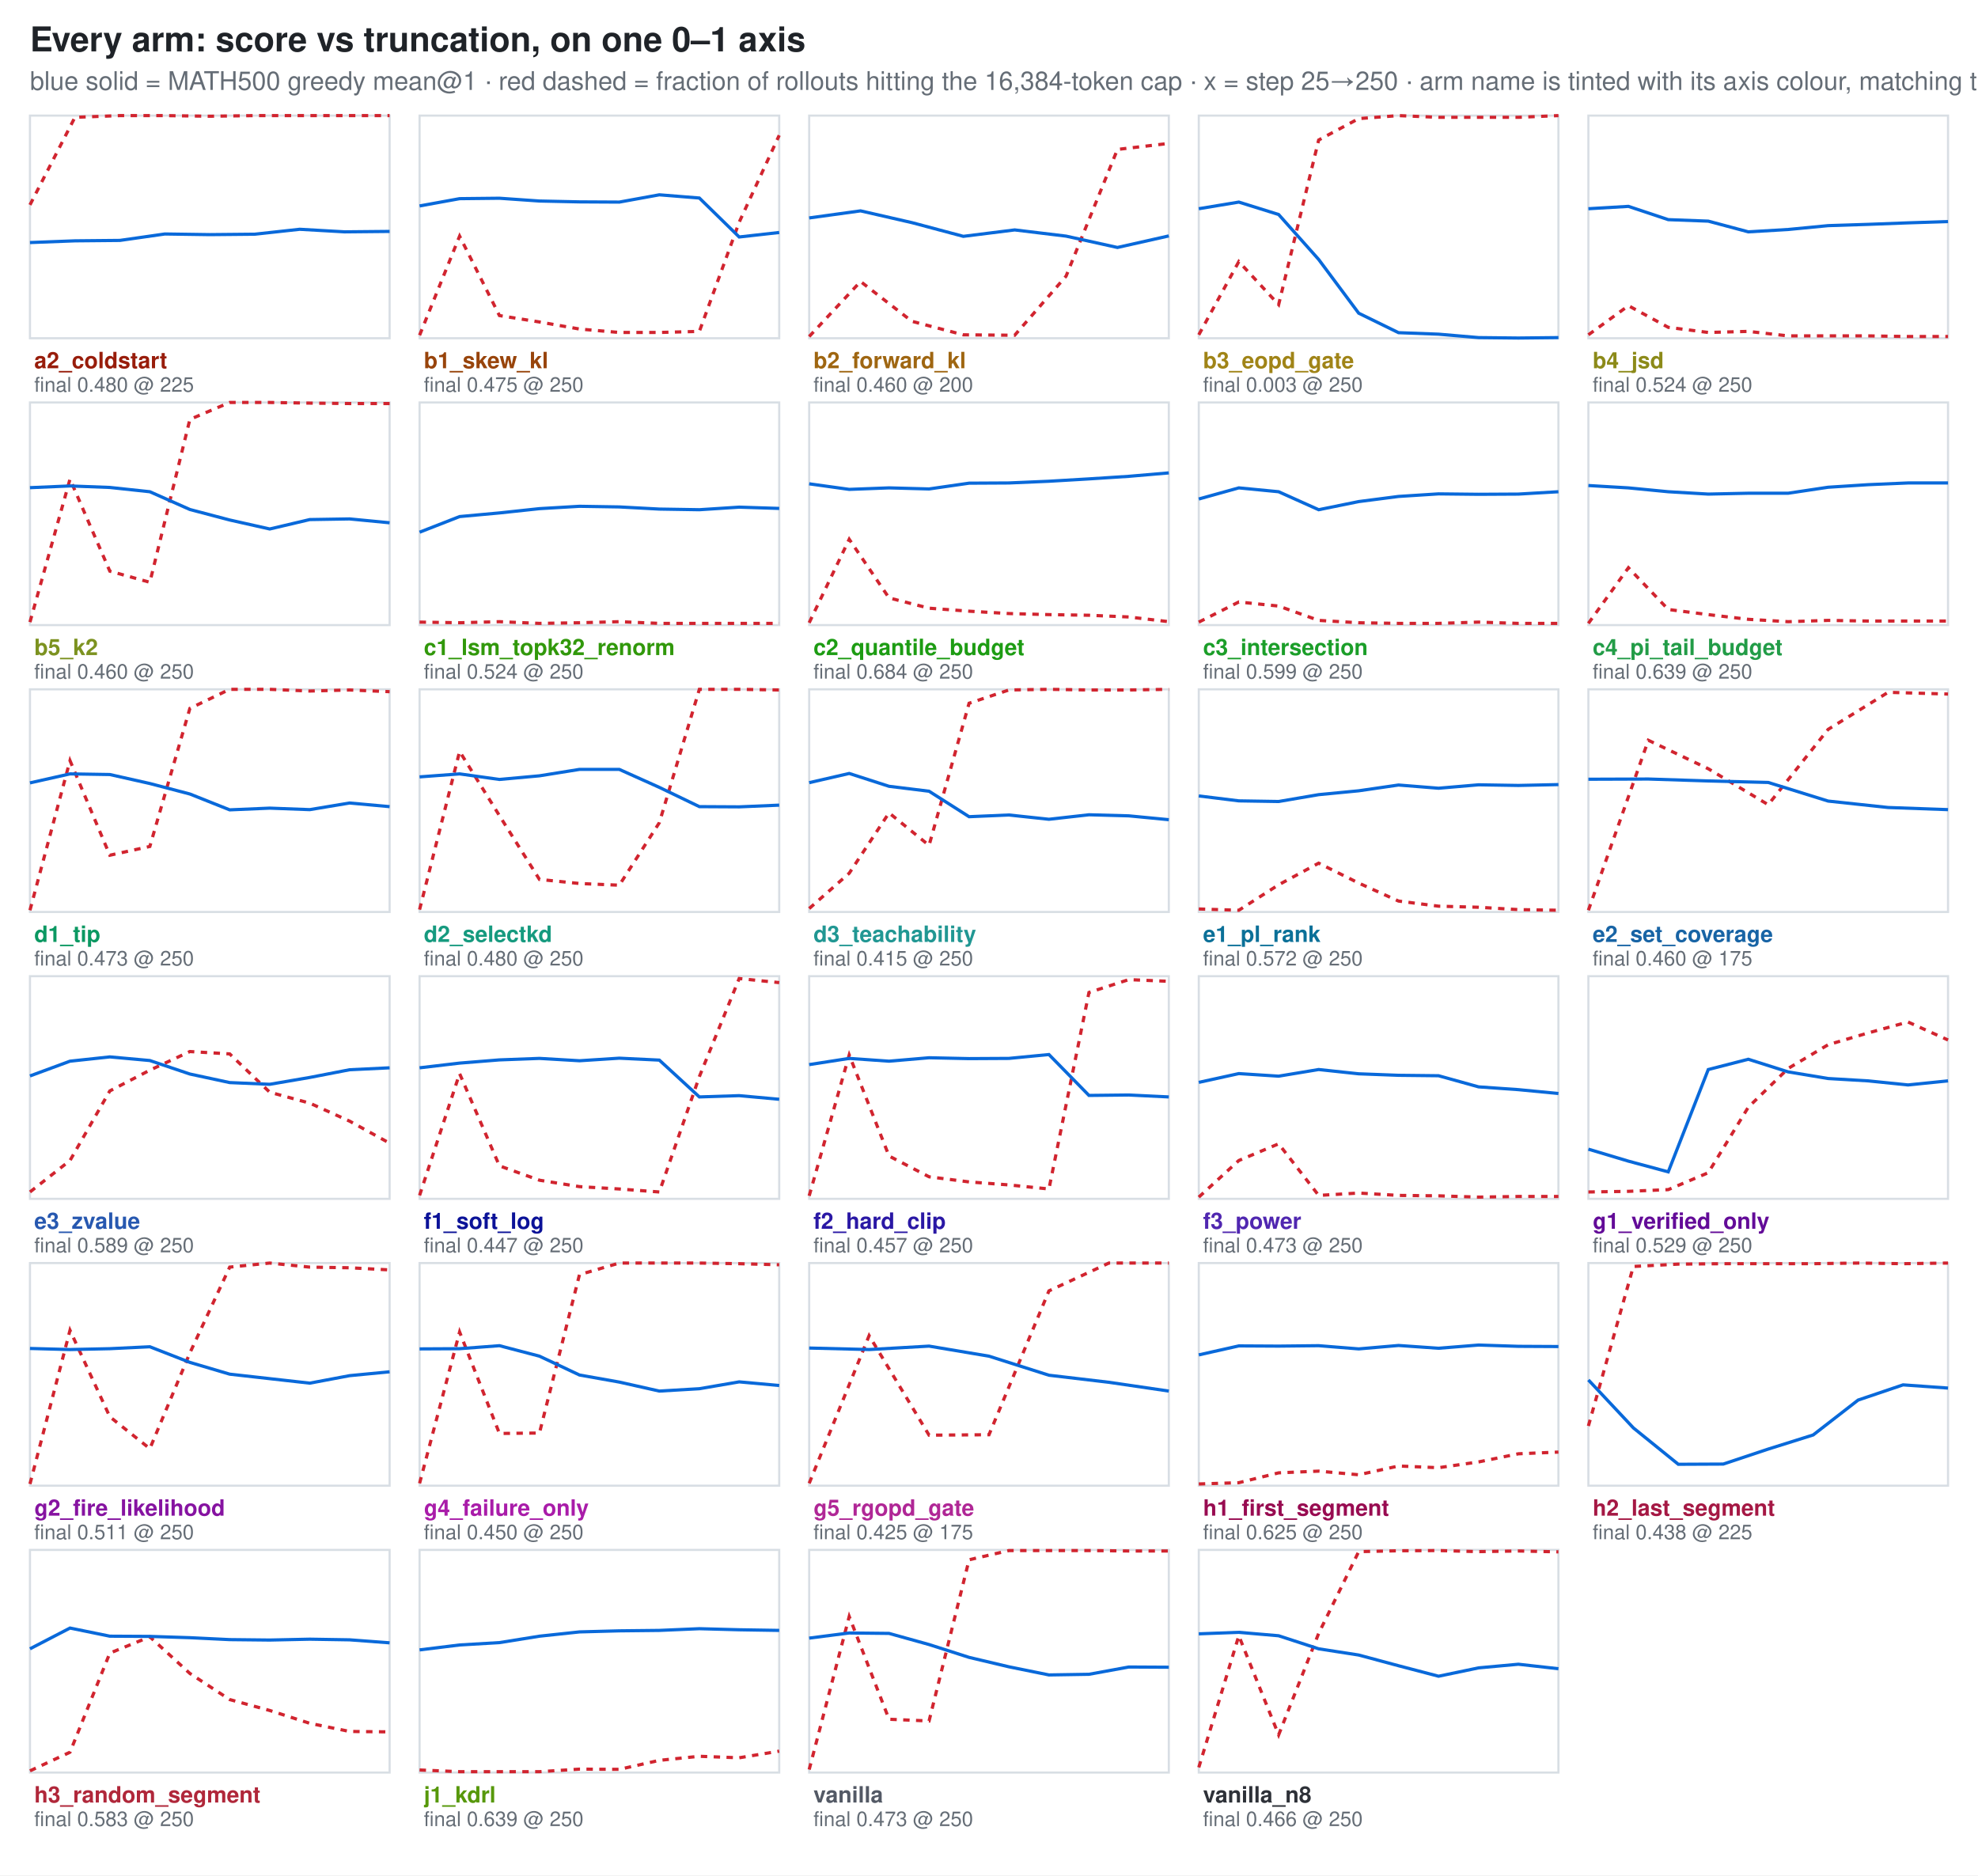
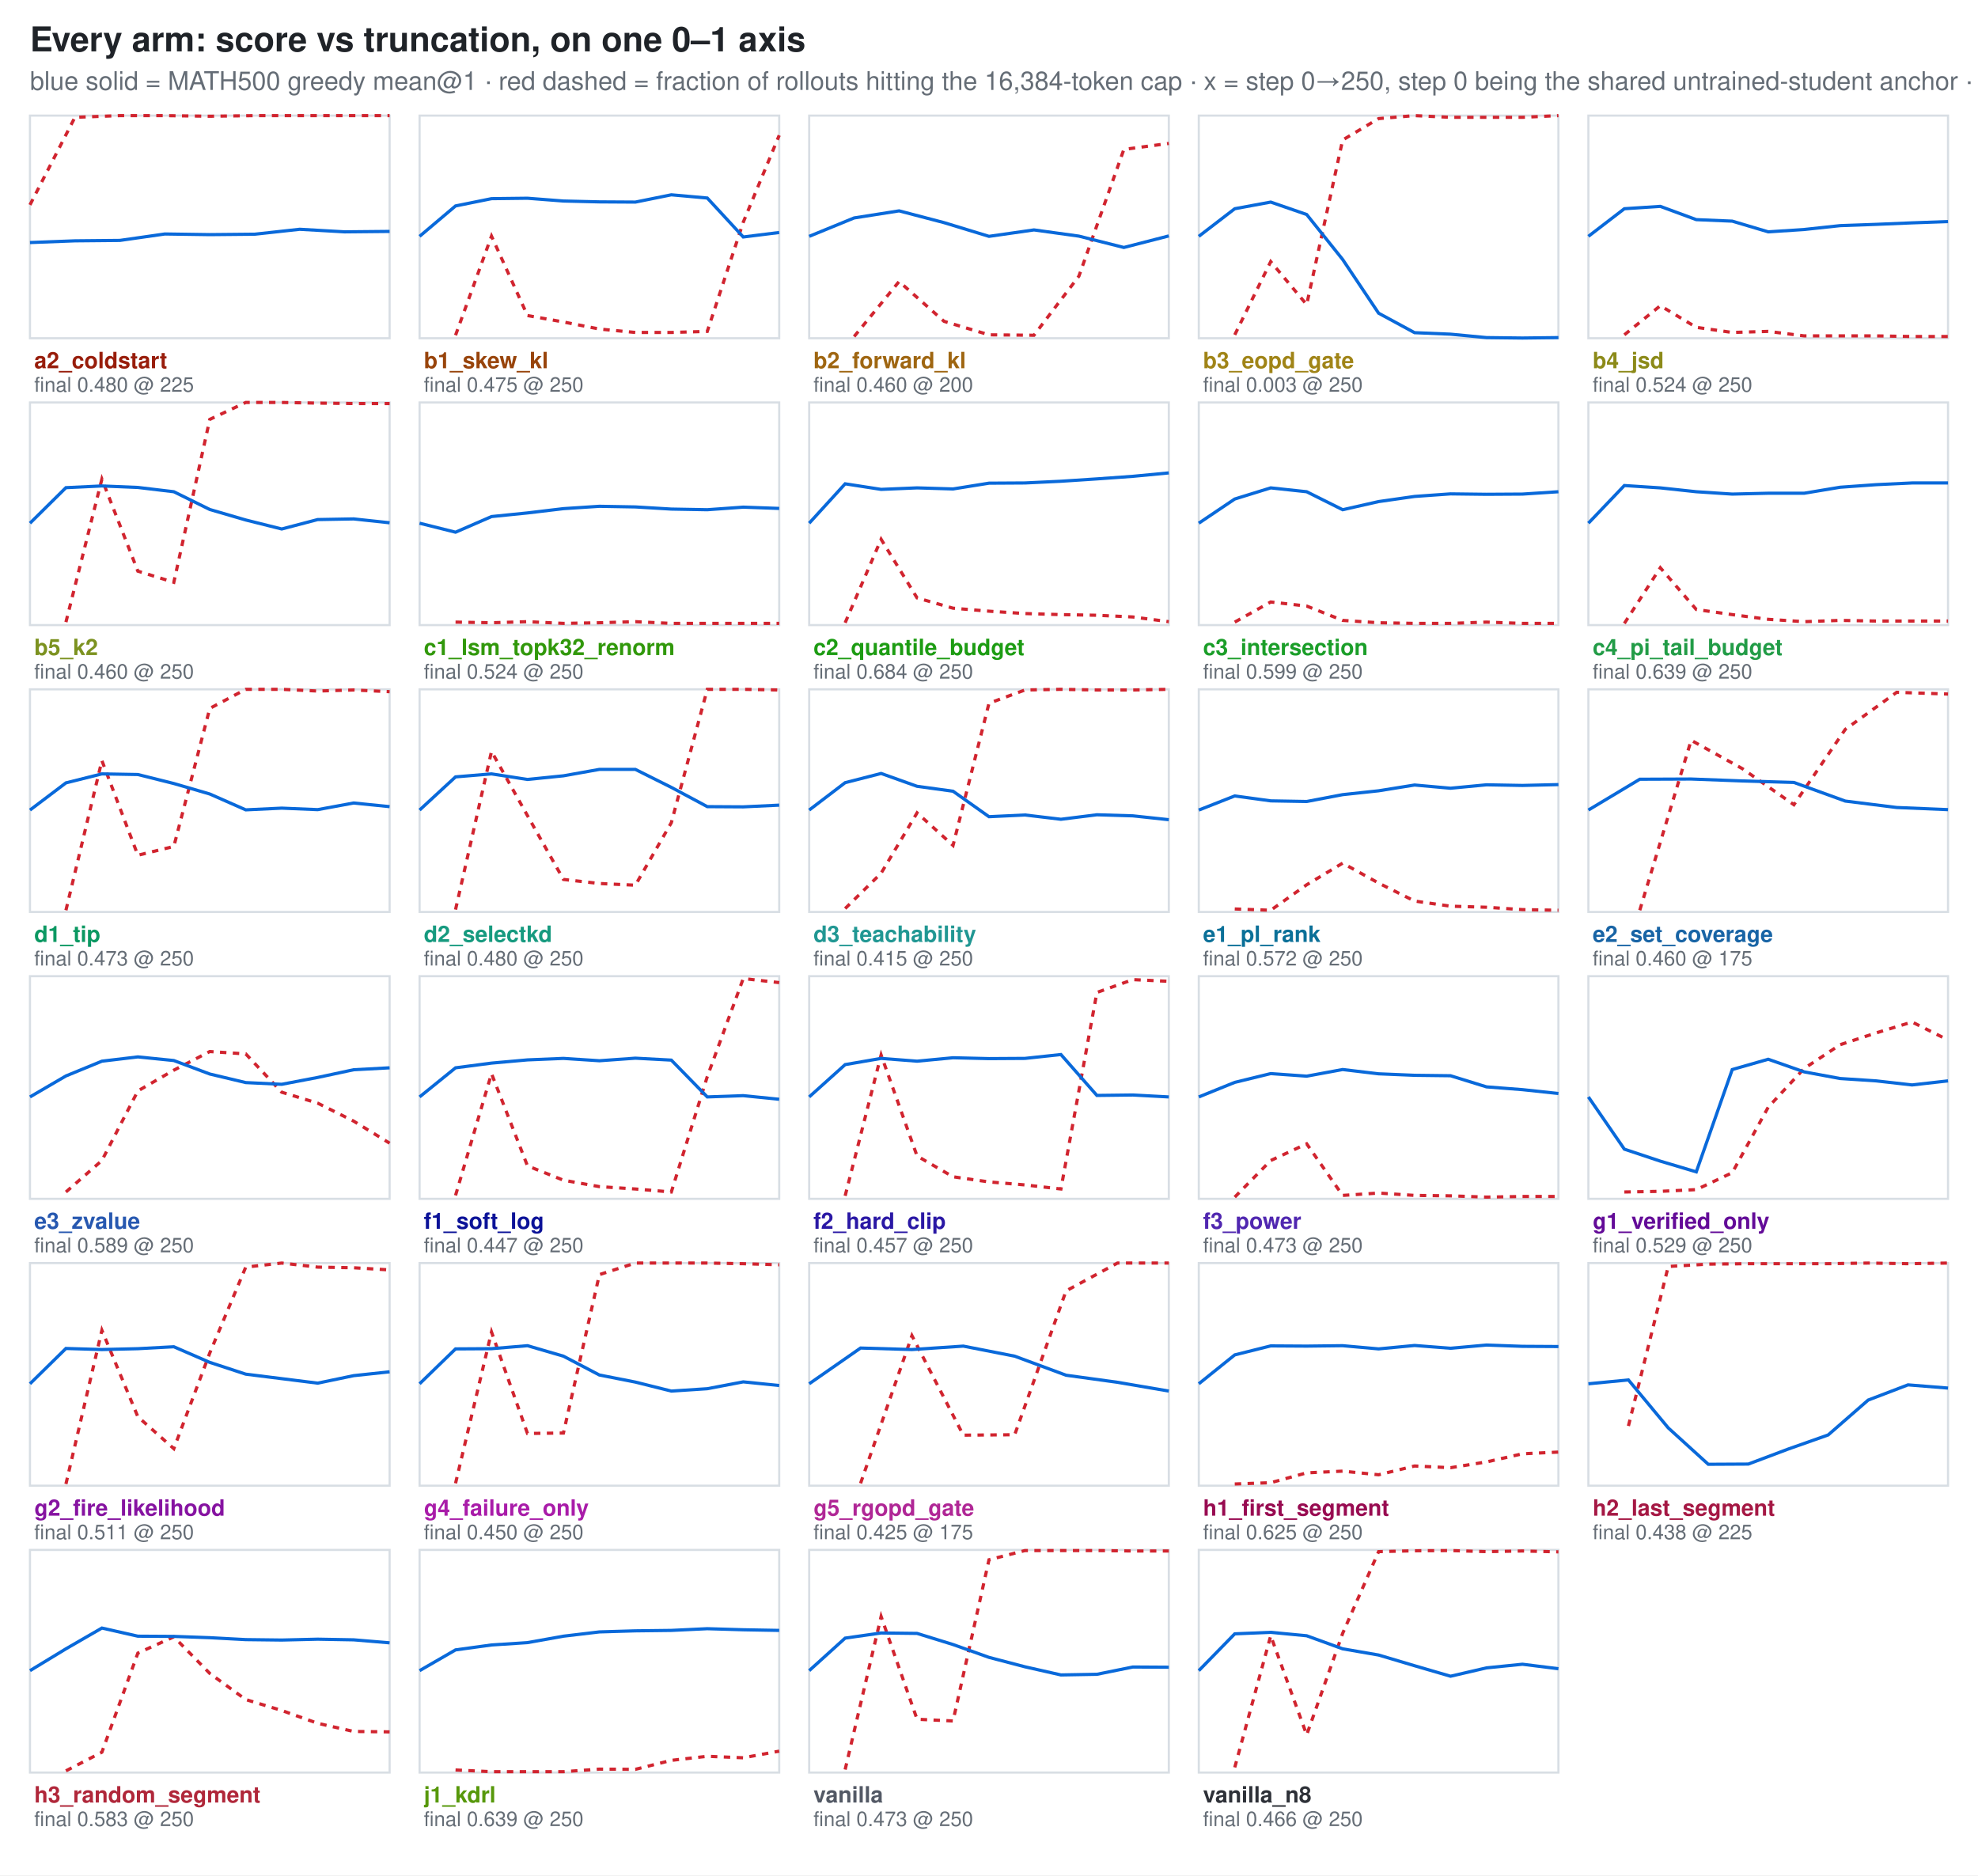
<svg xmlns="http://www.w3.org/2000/svg" viewBox="0 0 924 876" width="924" height="876" role="img" aria-label="Every arm: score vs truncation, on one 0–1 axis">
  <style>
  .ink{fill:#1f2328} .mute{fill:#656d76} .paper{fill:#ffffff}
  .grid{stroke:#d8dee4} .axis{stroke:#656d76} .bg-line{stroke:#d8dee4}
  text{font-family:-apple-system,BlinkMacSystemFont,"Segoe UI",Helvetica,Arial,sans-serif}
  @media (prefers-color-scheme: dark) {
    .ink{fill:#e6edf3} .mute{fill:#8b949e} .paper{fill:#0d1117}
    .grid{stroke:#30363d} .axis{stroke:#8b949e} .bg-line{stroke:#30363d}
  }
</style>
  <style>.k0{stroke:#981d0b}.k0f{fill:#981d0b}.k1{stroke:#98440b}.k1f{fill:#98440b}.k2{stroke:#9f6611}.k2f{fill:#9f6611}.k3{stroke:#a08417}.k3f{fill:#a08417}.k4{stroke:#8c8a19}.k4f{fill:#8c8a19}.k5{stroke:#7c9220}.k5f{fill:#7c9220}.k6{stroke:#31980b}.k6f{fill:#31980b}.k7{stroke:#1d9c13}.k7f{fill:#1d9c13}.k8{stroke:#1b9e29}.k8f{fill:#1b9e29}.k9{stroke:#229c47}.k9f{fill:#229c47}.k10{stroke:#0b9862}.k10f{fill:#0b9862}.k11{stroke:#169a7f}.k11f{fill:#169a7f}.k12{stroke:#219793}.k12f{fill:#219793}.k13{stroke:#0b7098}.k13f{fill:#0b7098}.k14{stroke:#1864a5}.k14f{fill:#1864a5}.k15{stroke:#2758b0}.k15f{fill:#2758b0}.k16{stroke:#0b1298}.k16f{fill:#0b1298}.k17{stroke:#2a18a5}.k17f{fill:#2a18a5}.k18{stroke:#5027b0}.k18f{fill:#5027b0}.k19{stroke:#630b98}.k19f{fill:#630b98}.k20{stroke:#8613a1}.k20f{fill:#8613a1}.k21{stroke:#a91ca9}.k21f{fill:#a91ca9}.k22{stroke:#b02796}.k22f{fill:#b02796}.k23{stroke:#980b51}.k23f{fill:#980b51}.k24{stroke:#a51844}.k24f{fill:#a51844}.k25{stroke:#b0273a}.k25f{fill:#b0273a}.k26{stroke:#57980b}.k26f{fill:#57980b}.k27{stroke:#535965}.k27f{fill:#535965}.k28{stroke:#2e3138}.k28f{fill:#2e3138}
@media (prefers-color-scheme: dark){.k0{stroke:#e75f4b}.k0f{fill:#e75f4b}.k1{stroke:#e78a4b}.k1f{fill:#e78a4b}.k2{stroke:#e5ae5c}.k2f{fill:#e5ae5c}.k3{stroke:#e4cc6c}.k3f{fill:#e4cc6c}.k4{stroke:#e4e37c}.k4f{fill:#e4e37c}.k5{stroke:#d3e48b}.k5f{fill:#d3e48b}.k6{stroke:#75e74b}.k6f{fill:#75e74b}.k7{stroke:#6ce562}.k7f{fill:#6ce562}.k8{stroke:#77e483}.k8f{fill:#77e483}.k9{stroke:#8be4a6}.k9f{fill:#8be4a6}.k10{stroke:#4be7ab}.k10f{fill:#4be7ab}.k11{stroke:#6ce4cc}.k11f{fill:#6ce4cc}.k12{stroke:#8be4e1}.k12f{fill:#8be4e1}.k13{stroke:#4bbbe7}.k13f{fill:#4bbbe7}.k14{stroke:#6cade4}.k14f{fill:#6cade4}.k15{stroke:#8babe4}.k15f{fill:#8babe4}.k16{stroke:#5158e7}.k16f{fill:#5158e7}.k17{stroke:#7c6ce4}.k17f{fill:#7c6ce4}.k18{stroke:#a68be4}.k18f{fill:#a68be4}.k19{stroke:#ac4be7}.k19f{fill:#ac4be7}.k20{stroke:#cc62e5}.k20f{fill:#cc62e5}.k21{stroke:#e477e4}.k21f{fill:#e477e4}.k22{stroke:#e48bd3}.k22f{fill:#e48bd3}.k23{stroke:#e74b98}.k23f{fill:#e74b98}.k24{stroke:#e46c92}.k24f{fill:#e46c92}.k25{stroke:#e48b98}.k25f{fill:#e48b98}.k26{stroke:#9fe74b}.k26f{fill:#9fe74b}.k27{stroke:#9ca4b4}.k27f{fill:#9ca4b4}.k28{stroke:#d0d4dc}.k28f{fill:#d0d4dc}}</style>
  <rect class="paper" width="924" height="876" fill="#ffffff" />
  <text class="ink" x="14" y="24" fill="#1f2328" font-size="16" font-weight="600">Every arm: score vs truncation, on one 0–1 axis</text>
-   <text class="mute" x="14" y="42" fill="#656d76" font-size="12">blue solid = MATH500 greedy mean@1 · red dashed = fraction of rollouts hitting the 16,384-token cap · x = step 25→250 · arm name is tinted with its axis colour, matching the line charts above</text>
+   <text class="mute" x="14" y="42" fill="#656d76" font-size="12">blue solid = MATH500 greedy mean@1 · red dashed = fraction of rollouts hitting the 16,384-token cap · x = step 0→250, step 0 being the shared untrained-student anchor · arm name is tinted with its axis colour, matching the line charts above</text>
  <rect x="14" y="54" width="168" height="104" fill="none" class="grid" stroke="#d8dee4" stroke-width="1" />
  <path d="M14.0,95.7 L35.0,54.8 L56.0,54.0 L77.0,54.0 L98.0,54.3 L119.0,54.0 L140.0,54.0 L161.0,54.0 L182.0,54.0" fill="none" stroke="#d1242f" stroke-width="1.5" stroke-dasharray="3 3" />
  <path d="M14.0,113.3 L35.0,112.5 L56.0,112.3 L77.0,109.3 L98.0,109.6 L119.0,109.4 L140.0,107.1 L161.0,108.3 L182.0,108.1" fill="none" stroke="#0969da" stroke-width="1.5" />
  <text class="k0f" x="16" y="172" fill="#981d0b" font-size="10.5" font-weight="600">a2_coldstart</text>
  <text class="mute" x="16" y="183" fill="#656d76" font-size="9.5">final 0.480 @ 225</text>
  <rect x="196" y="54" width="168" height="104" fill="none" class="grid" stroke="#d8dee4" stroke-width="1" />
-   <path d="M196.0,156.6 L214.7,110.3 L233.3,147.4 L252.0,150.4 L270.7,153.7 L289.3,155.3 L308.0,155.3 L326.7,154.8 L345.3,103.8 L364.0,63.2" fill="none" stroke="#d1242f" stroke-width="1.5" stroke-dasharray="3 3" />
-   <path d="M196.0,96.2 L214.7,92.8 L233.3,92.6 L252.0,93.9 L270.7,94.3 L289.3,94.4 L308.0,91.0 L326.7,92.5 L345.3,110.7 L364.0,108.6" fill="none" stroke="#0969da" stroke-width="1.5" />
+   <path d="M212.8,156.6 L229.6,110.3 L246.4,147.4 L263.2,150.4 L280.0,153.7 L296.8,155.3 L313.6,155.3 L330.4,154.8 L347.2,103.8 L364.0,63.2" fill="none" stroke="#d1242f" stroke-width="1.5" stroke-dasharray="3 3" />
+   <path d="M196.0,110.4 L212.8,96.2 L229.6,92.8 L246.4,92.6 L263.2,93.9 L280.0,94.3 L296.8,94.4 L313.6,91.0 L330.4,92.5 L347.2,110.7 L364.0,108.6" fill="none" stroke="#0969da" stroke-width="1.5" />
  <text class="k1f" x="198" y="172" fill="#98440b" font-size="10.5" font-weight="600">b1_skew_kl</text>
  <text class="mute" x="198" y="183" fill="#656d76" font-size="9.5">final 0.475 @ 250</text>
  <rect x="378" y="54" width="168" height="104" fill="none" class="grid" stroke="#d8dee4" stroke-width="1" />
-   <path d="M378.0,157.2 L402.0,131.5 L426.0,150.1 L450.0,156.4 L474.0,156.6 L498.0,129.0 L522.0,69.8 L546.0,67.0" fill="none" stroke="#d1242f" stroke-width="1.5" stroke-dasharray="3 3" />
-   <path d="M378.0,101.8 L402.0,98.5 L426.0,104.0 L450.0,110.4 L474.0,107.4 L498.0,110.3 L522.0,115.6 L546.0,110.2" fill="none" stroke="#0969da" stroke-width="1.5" />
+   <path d="M399.0,157.2 L420.0,131.5 L441.0,150.1 L462.0,156.4 L483.0,156.6 L504.0,129.0 L525.0,69.8 L546.0,67.0" fill="none" stroke="#d1242f" stroke-width="1.5" stroke-dasharray="3 3" />
+   <path d="M378.0,110.4 L399.0,101.8 L420.0,98.5 L441.0,104.0 L462.0,110.4 L483.0,107.4 L504.0,110.3 L525.0,115.6 L546.0,110.2" fill="none" stroke="#0969da" stroke-width="1.5" />
  <text class="k2f" x="380" y="172" fill="#9f6611" font-size="10.5" font-weight="600">b2_forward_kl</text>
  <text class="mute" x="380" y="183" fill="#656d76" font-size="9.5">final 0.460 @ 200</text>
  <rect x="560" y="54" width="168" height="104" fill="none" class="grid" stroke="#d8dee4" stroke-width="1" />
-   <path d="M560.0,156.4 L578.7,122.2 L597.3,142.3 L616.0,65.4 L634.7,55.4 L653.3,54.0 L672.0,54.8 L690.7,54.8 L709.3,54.8 L728.0,54.0" fill="none" stroke="#d1242f" stroke-width="1.5" stroke-dasharray="3 3" />
-   <path d="M560.0,97.5 L578.7,94.4 L597.3,100.2 L616.0,121.2 L634.7,146.3 L653.3,155.4 L672.0,156.1 L690.7,157.7 L709.3,157.9 L728.0,157.7" fill="none" stroke="#0969da" stroke-width="1.5" />
+   <path d="M576.8,156.4 L593.6,122.2 L610.4,142.3 L627.2,65.4 L644.0,55.4 L660.8,54.0 L677.6,54.8 L694.4,54.8 L711.2,54.8 L728.0,54.0" fill="none" stroke="#d1242f" stroke-width="1.5" stroke-dasharray="3 3" />
+   <path d="M560.0,110.4 L576.8,97.5 L593.6,94.4 L610.4,100.2 L627.2,121.2 L644.0,146.3 L660.8,155.4 L677.6,156.1 L694.4,157.7 L711.2,157.9 L728.0,157.7" fill="none" stroke="#0969da" stroke-width="1.5" />
  <text class="k3f" x="562" y="172" fill="#a08417" font-size="10.5" font-weight="600">b3_eopd_gate</text>
  <text class="mute" x="562" y="183" fill="#656d76" font-size="9.5">final 0.003 @ 250</text>
  <rect x="742" y="54" width="168" height="104" fill="none" class="grid" stroke="#d8dee4" stroke-width="1" />
-   <path d="M742.0,156.4 L760.7,142.8 L779.3,152.9 L798.0,155.3 L816.7,154.8 L835.3,156.9 L854.0,156.9 L872.7,156.9 L891.3,157.2 L910.0,157.2" fill="none" stroke="#d1242f" stroke-width="1.5" stroke-dasharray="3 3" />
-   <path d="M742.0,97.5 L760.7,96.4 L779.3,102.6 L798.0,103.3 L816.7,108.3 L835.3,107.2 L854.0,105.4 L872.7,104.8 L891.3,104.1 L910.0,103.5" fill="none" stroke="#0969da" stroke-width="1.5" />
+   <path d="M758.8,156.4 L775.6,142.8 L792.4,152.9 L809.2,155.3 L826.0,154.8 L842.8,156.9 L859.6,156.9 L876.4,156.9 L893.2,157.2 L910.0,157.2" fill="none" stroke="#d1242f" stroke-width="1.5" stroke-dasharray="3 3" />
+   <path d="M742.0,110.4 L758.8,97.5 L775.6,96.4 L792.4,102.6 L809.2,103.3 L826.0,108.3 L842.8,107.2 L859.6,105.4 L876.4,104.8 L893.2,104.1 L910.0,103.5" fill="none" stroke="#0969da" stroke-width="1.5" />
  <text class="k4f" x="744" y="172" fill="#8c8a19" font-size="10.5" font-weight="600">b4_jsd</text>
  <text class="mute" x="744" y="183" fill="#656d76" font-size="9.5">final 0.524 @ 250</text>
  <rect x="14" y="188" width="168" height="104" fill="none" class="grid" stroke="#d8dee4" stroke-width="1" />
-   <path d="M14.0,290.6 L32.7,223.8 L51.3,266.8 L70.0,272.0 L88.7,195.9 L107.3,188.0 L126.0,188.0 L144.7,188.3 L163.3,188.5 L182.0,188.5" fill="none" stroke="#d1242f" stroke-width="1.5" stroke-dasharray="3 3" />
-   <path d="M14.0,227.8 L32.7,227.0 L51.3,227.7 L70.0,229.7 L88.7,238.0 L107.3,242.9 L126.0,247.1 L144.7,242.7 L163.3,242.4 L182.0,244.2" fill="none" stroke="#0969da" stroke-width="1.5" />
+   <path d="M30.8,290.6 L47.6,223.8 L64.4,266.8 L81.2,272.0 L98.0,195.9 L114.8,188.0 L131.6,188.0 L148.4,188.3 L165.2,188.5 L182.0,188.5" fill="none" stroke="#d1242f" stroke-width="1.5" stroke-dasharray="3 3" />
+   <path d="M14.0,244.4 L30.8,227.8 L47.6,227.0 L64.4,227.7 L81.2,229.7 L98.0,238.0 L114.8,242.9 L131.6,247.1 L148.4,242.7 L165.2,242.4 L182.0,244.2" fill="none" stroke="#0969da" stroke-width="1.5" />
  <text class="k5f" x="16" y="306" fill="#7c9220" font-size="10.5" font-weight="600">b5_k2</text>
  <text class="mute" x="16" y="317" fill="#656d76" font-size="9.5">final 0.460 @ 250</text>
  <rect x="196" y="188" width="168" height="104" fill="none" class="grid" stroke="#d8dee4" stroke-width="1" />
-   <path d="M196.0,290.6 L214.7,290.9 L233.3,290.4 L252.0,291.2 L270.7,290.9 L289.3,290.4 L308.0,291.2 L326.7,291.2 L345.3,291.2 L364.0,291.2" fill="none" stroke="#d1242f" stroke-width="1.5" stroke-dasharray="3 3" />
-   <path d="M196.0,248.6 L214.7,241.3 L233.3,239.6 L252.0,237.6 L270.7,236.5 L289.3,236.8 L308.0,237.8 L326.7,238.1 L345.3,236.9 L364.0,237.5" fill="none" stroke="#0969da" stroke-width="1.5" />
+   <path d="M212.8,290.6 L229.6,290.9 L246.4,290.4 L263.2,291.2 L280.0,290.9 L296.8,290.4 L313.6,291.2 L330.4,291.2 L347.2,291.2 L364.0,291.2" fill="none" stroke="#d1242f" stroke-width="1.5" stroke-dasharray="3 3" />
+   <path d="M196.0,244.4 L212.8,248.6 L229.6,241.3 L246.4,239.6 L263.2,237.6 L280.0,236.5 L296.8,236.8 L313.6,237.8 L330.4,238.1 L347.2,236.9 L364.0,237.5" fill="none" stroke="#0969da" stroke-width="1.5" />
  <text class="k6f" x="198" y="306" fill="#31980b" font-size="10.5" font-weight="600">c1_lsm_topk32_renorm</text>
  <text class="mute" x="198" y="317" fill="#656d76" font-size="9.5">final 0.524 @ 250</text>
  <rect x="378" y="188" width="168" height="104" fill="none" class="grid" stroke="#d8dee4" stroke-width="1" />
-   <path d="M378.0,290.9 L396.7,251.9 L415.3,279.3 L434.0,284.1 L452.7,285.5 L471.3,286.6 L490.0,287.1 L508.7,287.4 L527.3,288.2 L546.0,290.4" fill="none" stroke="#d1242f" stroke-width="1.5" stroke-dasharray="3 3" />
-   <path d="M378.0,226.0 L396.7,228.6 L415.3,227.9 L434.0,228.4 L452.7,225.7 L471.3,225.6 L490.0,224.8 L508.7,223.7 L527.3,222.5 L546.0,220.9" fill="none" stroke="#0969da" stroke-width="1.5" />
+   <path d="M394.8,290.9 L411.6,251.9 L428.4,279.3 L445.2,284.1 L462.0,285.5 L478.8,286.6 L495.6,287.1 L512.4,287.4 L529.2,288.2 L546.0,290.4" fill="none" stroke="#d1242f" stroke-width="1.5" stroke-dasharray="3 3" />
+   <path d="M378.0,244.4 L394.8,226.0 L411.6,228.6 L428.4,227.9 L445.2,228.4 L462.0,225.7 L478.8,225.6 L495.6,224.8 L512.4,223.7 L529.2,222.5 L546.0,220.9" fill="none" stroke="#0969da" stroke-width="1.5" />
  <text class="k7f" x="380" y="306" fill="#1d9c13" font-size="10.5" font-weight="600">c2_quantile_budget</text>
  <text class="mute" x="380" y="317" fill="#656d76" font-size="9.5">final 0.684 @ 250</text>
  <rect x="560" y="188" width="168" height="104" fill="none" class="grid" stroke="#d8dee4" stroke-width="1" />
-   <path d="M560.0,290.6 L578.7,281.2 L597.3,283.1 L616.0,289.8 L634.7,290.9 L653.3,291.2 L672.0,291.2 L690.7,290.6 L709.3,291.2 L728.0,291.2" fill="none" stroke="#d1242f" stroke-width="1.5" stroke-dasharray="3 3" />
-   <path d="M560.0,233.1 L578.7,227.9 L597.3,229.7 L616.0,238.1 L634.7,234.3 L653.3,231.9 L672.0,230.7 L690.7,230.9 L709.3,230.8 L728.0,229.7" fill="none" stroke="#0969da" stroke-width="1.5" />
+   <path d="M576.8,290.6 L593.6,281.2 L610.4,283.1 L627.2,289.8 L644.0,290.9 L660.8,291.2 L677.6,291.2 L694.4,290.6 L711.2,291.2 L728.0,291.2" fill="none" stroke="#d1242f" stroke-width="1.5" stroke-dasharray="3 3" />
+   <path d="M560.0,244.4 L576.8,233.1 L593.6,227.9 L610.4,229.7 L627.2,238.1 L644.0,234.3 L660.8,231.9 L677.6,230.7 L694.4,230.9 L711.2,230.8 L728.0,229.7" fill="none" stroke="#0969da" stroke-width="1.5" />
  <text class="k8f" x="562" y="306" fill="#1b9e29" font-size="10.5" font-weight="600">c3_intersection</text>
  <text class="mute" x="562" y="317" fill="#656d76" font-size="9.5">final 0.599 @ 250</text>
  <rect x="742" y="188" width="168" height="104" fill="none" class="grid" stroke="#d8dee4" stroke-width="1" />
-   <path d="M742.0,291.2 L760.7,265.2 L779.3,284.7 L798.0,287.1 L816.7,289.3 L835.3,290.4 L854.0,289.8 L872.7,290.1 L891.3,290.1 L910.0,290.1" fill="none" stroke="#d1242f" stroke-width="1.5" stroke-dasharray="3 3" />
-   <path d="M742.0,226.8 L760.7,227.9 L779.3,229.7 L798.0,230.8 L816.7,230.4 L835.3,230.4 L854.0,227.6 L872.7,226.4 L891.3,225.6 L910.0,225.6" fill="none" stroke="#0969da" stroke-width="1.5" />
+   <path d="M758.8,291.2 L775.6,265.2 L792.4,284.7 L809.2,287.1 L826.0,289.3 L842.8,290.4 L859.6,289.8 L876.4,290.1 L893.2,290.1 L910.0,290.1" fill="none" stroke="#d1242f" stroke-width="1.5" stroke-dasharray="3 3" />
+   <path d="M742.0,244.4 L758.8,226.8 L775.6,227.9 L792.4,229.7 L809.2,230.8 L826.0,230.4 L842.8,230.4 L859.6,227.6 L876.4,226.4 L893.2,225.6 L910.0,225.6" fill="none" stroke="#0969da" stroke-width="1.5" />
  <text class="k9f" x="744" y="306" fill="#229c47" font-size="10.5" font-weight="600">c4_pi_tail_budget</text>
  <text class="mute" x="744" y="317" fill="#656d76" font-size="9.5">final 0.639 @ 250</text>
  <rect x="14" y="322" width="168" height="104" fill="none" class="grid" stroke="#d8dee4" stroke-width="1" />
-   <path d="M14.0,425.2 L32.7,355.3 L51.3,399.5 L70.0,395.4 L88.7,330.9 L107.3,322.0 L126.0,322.0 L144.7,322.8 L163.3,322.3 L182.0,323.1" fill="none" stroke="#d1242f" stroke-width="1.5" stroke-dasharray="3 3" />
-   <path d="M14.0,365.7 L32.7,361.5 L51.3,361.8 L70.0,366.0 L88.7,370.9 L107.3,378.3 L126.0,377.5 L144.7,378.2 L163.3,375.1 L182.0,376.8" fill="none" stroke="#0969da" stroke-width="1.5" />
+   <path d="M30.8,425.2 L47.6,355.3 L64.4,399.5 L81.2,395.4 L98.0,330.9 L114.8,322.0 L131.6,322.0 L148.4,322.8 L165.2,322.3 L182.0,323.1" fill="none" stroke="#d1242f" stroke-width="1.5" stroke-dasharray="3 3" />
+   <path d="M14.0,378.4 L30.8,365.7 L47.6,361.5 L64.4,361.8 L81.2,366.0 L98.0,370.9 L114.8,378.3 L131.6,377.5 L148.4,378.2 L165.2,375.1 L182.0,376.8" fill="none" stroke="#0969da" stroke-width="1.5" />
  <text class="k10f" x="16" y="440" fill="#0b9862" font-size="10.5" font-weight="600">d1_tip</text>
  <text class="mute" x="16" y="451" fill="#656d76" font-size="9.5">final 0.473 @ 250</text>
  <rect x="196" y="322" width="168" height="104" fill="none" class="grid" stroke="#d8dee4" stroke-width="1" />
-   <path d="M196.0,424.9 L214.7,351.0 L233.3,381.0 L252.0,410.8 L270.7,412.7 L289.3,413.5 L308.0,384.3 L326.7,322.0 L345.3,322.0 L364.0,322.3" fill="none" stroke="#d1242f" stroke-width="1.5" stroke-dasharray="3 3" />
-   <path d="M196.0,362.9 L214.7,361.5 L233.3,364.1 L252.0,362.4 L270.7,359.4 L289.3,359.4 L308.0,367.8 L326.7,376.8 L345.3,376.9 L364.0,376.1" fill="none" stroke="#0969da" stroke-width="1.5" />
+   <path d="M212.8,424.9 L229.6,351.0 L246.4,381.0 L263.2,410.8 L280.0,412.7 L296.8,413.5 L313.6,384.3 L330.4,322.0 L347.2,322.0 L364.0,322.3" fill="none" stroke="#d1242f" stroke-width="1.5" stroke-dasharray="3 3" />
+   <path d="M196.0,378.4 L212.8,362.9 L229.6,361.5 L246.4,364.1 L263.2,362.4 L280.0,359.4 L296.8,359.4 L313.6,367.8 L330.4,376.8 L347.2,376.9 L364.0,376.1" fill="none" stroke="#0969da" stroke-width="1.5" />
  <text class="k11f" x="198" y="440" fill="#169a7f" font-size="10.5" font-weight="600">d2_selectkd</text>
  <text class="mute" x="198" y="451" fill="#656d76" font-size="9.5">final 0.480 @ 250</text>
  <rect x="378" y="322" width="168" height="104" fill="none" class="grid" stroke="#d8dee4" stroke-width="1" />
-   <path d="M378.0,424.4 L396.7,407.9 L415.3,379.7 L434.0,394.9 L452.7,328.5 L471.3,322.3 L490.0,322.0 L508.7,322.3 L527.3,322.3 L546.0,322.0" fill="none" stroke="#d1242f" stroke-width="1.5" stroke-dasharray="3 3" />
-   <path d="M378.0,365.6 L396.7,361.3 L415.3,367.3 L434.0,369.6 L452.7,381.5 L471.3,380.7 L490.0,382.7 L508.7,380.6 L527.3,381.1 L546.0,382.9" fill="none" stroke="#0969da" stroke-width="1.5" />
+   <path d="M394.8,424.4 L411.6,407.9 L428.4,379.7 L445.2,394.9 L462.0,328.5 L478.8,322.3 L495.6,322.0 L512.4,322.3 L529.2,322.3 L546.0,322.0" fill="none" stroke="#d1242f" stroke-width="1.5" stroke-dasharray="3 3" />
+   <path d="M378.0,378.4 L394.8,365.6 L411.6,361.3 L428.4,367.3 L445.2,369.6 L462.0,381.5 L478.8,380.7 L495.6,382.7 L512.4,380.6 L529.2,381.1 L546.0,382.9" fill="none" stroke="#0969da" stroke-width="1.5" />
  <text class="k12f" x="380" y="440" fill="#219793" font-size="10.5" font-weight="600">d3_teachability</text>
  <text class="mute" x="380" y="451" fill="#656d76" font-size="9.5">final 0.415 @ 250</text>
  <rect x="560" y="322" width="168" height="104" fill="none" class="grid" stroke="#d8dee4" stroke-width="1" />
-   <path d="M560.0,424.6 L578.7,425.2 L597.3,413.3 L616.0,403.2 L634.7,412.5 L653.3,420.9 L672.0,423.3 L690.7,423.8 L709.3,424.9 L728.0,425.2" fill="none" stroke="#d1242f" stroke-width="1.5" stroke-dasharray="3 3" />
-   <path d="M560.0,371.8 L578.7,374.1 L597.3,374.4 L616.0,371.2 L634.7,369.4 L653.3,366.7 L672.0,368.2 L690.7,366.6 L709.3,366.9 L728.0,366.5" fill="none" stroke="#0969da" stroke-width="1.5" />
+   <path d="M576.8,424.6 L593.6,425.2 L610.4,413.3 L627.2,403.2 L644.0,412.5 L660.8,420.9 L677.6,423.3 L694.4,423.8 L711.2,424.9 L728.0,425.2" fill="none" stroke="#d1242f" stroke-width="1.5" stroke-dasharray="3 3" />
+   <path d="M560.0,378.4 L576.8,371.8 L593.6,374.1 L610.4,374.4 L627.2,371.2 L644.0,369.4 L660.8,366.7 L677.6,368.2 L694.4,366.6 L711.2,366.9 L728.0,366.5" fill="none" stroke="#0969da" stroke-width="1.5" />
  <text class="k13f" x="562" y="440" fill="#0b7098" font-size="10.5" font-weight="600">e1_pl_rank</text>
  <text class="mute" x="562" y="451" fill="#656d76" font-size="9.5">final 0.572 @ 250</text>
  <rect x="742" y="322" width="168" height="104" fill="none" class="grid" stroke="#d8dee4" stroke-width="1" />
-   <path d="M742.0,425.2 L770.0,345.8 L798.0,359.1 L826.0,375.9 L854.0,340.7 L882.0,323.4 L910.0,324.2" fill="none" stroke="#d1242f" stroke-width="1.5" stroke-dasharray="3 3" />
-   <path d="M742.0,364.0 L770.0,363.9 L798.0,364.8 L826.0,365.5 L854.0,374.2 L882.0,377.2 L910.0,378.2" fill="none" stroke="#0969da" stroke-width="1.5" />
+   <path d="M766.0,425.2 L790.0,345.8 L814.0,359.1 L838.0,375.9 L862.0,340.7 L886.0,323.4 L910.0,324.2" fill="none" stroke="#d1242f" stroke-width="1.5" stroke-dasharray="3 3" />
+   <path d="M742.0,378.4 L766.0,364.0 L790.0,363.9 L814.0,364.8 L838.0,365.5 L862.0,374.2 L886.0,377.2 L910.0,378.2" fill="none" stroke="#0969da" stroke-width="1.5" />
  <text class="k14f" x="744" y="440" fill="#1864a5" font-size="10.5" font-weight="600">e2_set_coverage</text>
  <text class="mute" x="744" y="451" fill="#656d76" font-size="9.5">final 0.460 @ 175</text>
  <rect x="14" y="456" width="168" height="104" fill="none" class="grid" stroke="#d8dee4" stroke-width="1" />
-   <path d="M14.0,556.8 L32.7,542.1 L51.3,509.6 L70.0,499.9 L88.7,491.2 L107.3,492.3 L126.0,510.2 L144.7,515.3 L163.3,523.7 L182.0,534.0" fill="none" stroke="#d1242f" stroke-width="1.5" stroke-dasharray="3 3" />
-   <path d="M14.0,502.6 L32.7,495.7 L51.3,493.7 L70.0,495.4 L88.7,501.7 L107.3,505.7 L126.0,506.5 L144.7,503.3 L163.3,499.7 L182.0,498.8" fill="none" stroke="#0969da" stroke-width="1.5" />
+   <path d="M30.8,556.8 L47.6,542.1 L64.4,509.6 L81.2,499.9 L98.0,491.2 L114.8,492.3 L131.6,510.2 L148.4,515.3 L165.2,523.7 L182.0,534.0" fill="none" stroke="#d1242f" stroke-width="1.5" stroke-dasharray="3 3" />
+   <path d="M14.0,512.4 L30.8,502.6 L47.6,495.7 L64.4,493.7 L81.2,495.4 L98.0,501.7 L114.8,505.7 L131.6,506.5 L148.4,503.3 L165.2,499.7 L182.0,498.8" fill="none" stroke="#0969da" stroke-width="1.5" />
  <text class="k15f" x="16" y="574" fill="#2758b0" font-size="10.5" font-weight="600">e3_zvalue</text>
  <text class="mute" x="16" y="585" fill="#656d76" font-size="9.5">final 0.589 @ 250</text>
  <rect x="196" y="456" width="168" height="104" fill="none" class="grid" stroke="#d8dee4" stroke-width="1" />
-   <path d="M196.0,558.4 L214.7,501.5 L233.3,544.6 L252.0,551.3 L270.7,554.3 L289.3,555.4 L308.0,556.8 L326.7,502.9 L345.3,457.1 L364.0,459.0" fill="none" stroke="#d1242f" stroke-width="1.5" stroke-dasharray="3 3" />
-   <path d="M196.0,498.8 L214.7,496.6 L233.3,495.1 L252.0,494.4 L270.7,495.5 L289.3,494.3 L308.0,495.2 L326.7,512.4 L345.3,511.8 L364.0,513.5" fill="none" stroke="#0969da" stroke-width="1.5" />
+   <path d="M212.8,558.4 L229.6,501.5 L246.4,544.6 L263.2,551.3 L280.0,554.3 L296.8,555.4 L313.6,556.8 L330.4,502.9 L347.2,457.1 L364.0,459.0" fill="none" stroke="#d1242f" stroke-width="1.5" stroke-dasharray="3 3" />
+   <path d="M196.0,512.4 L212.8,498.8 L229.6,496.6 L246.4,495.1 L263.2,494.4 L280.0,495.5 L296.8,494.3 L313.6,495.2 L330.4,512.4 L347.2,511.8 L364.0,513.5" fill="none" stroke="#0969da" stroke-width="1.5" />
  <text class="k16f" x="198" y="574" fill="#0b1298" font-size="10.5" font-weight="600">f1_soft_log</text>
  <text class="mute" x="198" y="585" fill="#656d76" font-size="9.5">final 0.447 @ 250</text>
  <rect x="378" y="456" width="168" height="104" fill="none" class="grid" stroke="#d8dee4" stroke-width="1" />
-   <path d="M378.0,558.6 L396.7,492.8 L415.3,540.0 L434.0,549.7 L452.7,552.1 L471.3,553.5 L490.0,555.4 L508.7,463.6 L527.3,457.6 L546.0,458.4" fill="none" stroke="#d1242f" stroke-width="1.5" stroke-dasharray="3 3" />
-   <path d="M378.0,497.3 L396.7,494.4 L415.3,495.7 L434.0,494.1 L452.7,494.5 L471.3,494.4 L490.0,492.6 L508.7,511.7 L527.3,511.5 L546.0,512.4" fill="none" stroke="#0969da" stroke-width="1.5" />
+   <path d="M394.8,558.6 L411.6,492.8 L428.4,540.0 L445.2,549.7 L462.0,552.1 L478.8,553.5 L495.6,555.4 L512.4,463.6 L529.2,457.6 L546.0,458.4" fill="none" stroke="#d1242f" stroke-width="1.5" stroke-dasharray="3 3" />
+   <path d="M378.0,512.4 L394.8,497.3 L411.6,494.4 L428.4,495.7 L445.2,494.1 L462.0,494.5 L478.8,494.4 L495.6,492.6 L512.4,511.7 L529.2,511.5 L546.0,512.4" fill="none" stroke="#0969da" stroke-width="1.5" />
  <text class="k17f" x="380" y="574" fill="#2a18a5" font-size="10.5" font-weight="600">f2_hard_clip</text>
  <text class="mute" x="380" y="585" fill="#656d76" font-size="9.5">final 0.457 @ 250</text>
  <rect x="560" y="456" width="168" height="104" fill="none" class="grid" stroke="#d8dee4" stroke-width="1" />
-   <path d="M560.0,559.2 L578.7,542.1 L597.3,534.3 L616.0,558.4 L634.7,557.3 L653.3,558.4 L672.0,558.6 L690.7,559.2 L709.3,558.9 L728.0,558.9" fill="none" stroke="#d1242f" stroke-width="1.5" stroke-dasharray="3 3" />
-   <path d="M560.0,505.6 L578.7,501.5 L597.3,502.7 L616.0,499.6 L634.7,501.6 L653.3,502.3 L672.0,502.5 L690.7,507.7 L709.3,509.0 L728.0,510.8" fill="none" stroke="#0969da" stroke-width="1.5" />
+   <path d="M576.8,559.2 L593.6,542.1 L610.4,534.3 L627.2,558.4 L644.0,557.3 L660.8,558.4 L677.6,558.6 L694.4,559.2 L711.2,558.9 L728.0,558.9" fill="none" stroke="#d1242f" stroke-width="1.5" stroke-dasharray="3 3" />
+   <path d="M560.0,512.4 L576.8,505.6 L593.6,501.5 L610.4,502.7 L627.2,499.6 L644.0,501.6 L660.8,502.3 L677.6,502.5 L694.4,507.7 L711.2,509.0 L728.0,510.8" fill="none" stroke="#0969da" stroke-width="1.5" />
  <text class="k18f" x="562" y="574" fill="#5027b0" font-size="10.5" font-weight="600">f3_power</text>
  <text class="mute" x="562" y="585" fill="#656d76" font-size="9.5">final 0.473 @ 250</text>
  <rect x="742" y="456" width="168" height="104" fill="none" class="grid" stroke="#d8dee4" stroke-width="1" />
-   <path d="M742.0,556.8 L760.7,556.5 L779.3,555.7 L798.0,547.8 L816.7,517.2 L835.3,499.1 L854.0,488.0 L872.7,482.5 L891.3,477.4 L910.0,485.8" fill="none" stroke="#d1242f" stroke-width="1.5" stroke-dasharray="3 3" />
-   <path d="M742.0,536.8 L760.7,542.4 L779.3,547.4 L798.0,499.6 L816.7,494.8 L835.3,500.7 L854.0,503.8 L872.7,504.9 L891.3,506.8 L910.0,504.9" fill="none" stroke="#0969da" stroke-width="1.5" />
+   <path d="M758.8,556.8 L775.6,556.5 L792.4,555.7 L809.2,547.8 L826.0,517.2 L842.8,499.1 L859.6,488.0 L876.4,482.5 L893.2,477.4 L910.0,485.8" fill="none" stroke="#d1242f" stroke-width="1.5" stroke-dasharray="3 3" />
+   <path d="M742.0,512.4 L758.8,536.8 L775.6,542.4 L792.4,547.4 L809.2,499.6 L826.0,494.8 L842.8,500.7 L859.6,503.8 L876.4,504.9 L893.2,506.8 L910.0,504.9" fill="none" stroke="#0969da" stroke-width="1.5" />
  <text class="k19f" x="744" y="574" fill="#630b98" font-size="10.5" font-weight="600">g1_verified_only</text>
  <text class="mute" x="744" y="585" fill="#656d76" font-size="9.5">final 0.529 @ 250</text>
  <rect x="14" y="590" width="168" height="104" fill="none" class="grid" stroke="#d8dee4" stroke-width="1" />
-   <path d="M14.0,693.2 L32.7,621.4 L51.3,661.8 L70.0,676.7 L88.7,632.0 L107.3,591.9 L126.0,590.0 L144.7,591.9 L163.3,592.2 L182.0,593.2" fill="none" stroke="#d1242f" stroke-width="1.5" stroke-dasharray="3 3" />
-   <path d="M14.0,629.9 L32.7,630.4 L51.3,630.0 L70.0,629.1 L88.7,636.4 L107.3,641.9 L126.0,644.0 L144.7,646.1 L163.3,642.6 L182.0,640.8" fill="none" stroke="#0969da" stroke-width="1.5" />
+   <path d="M30.8,693.2 L47.6,621.4 L64.4,661.8 L81.2,676.7 L98.0,632.0 L114.8,591.9 L131.6,590.0 L148.4,591.9 L165.2,592.2 L182.0,593.2" fill="none" stroke="#d1242f" stroke-width="1.5" stroke-dasharray="3 3" />
+   <path d="M14.0,646.4 L30.8,629.9 L47.6,630.4 L64.4,630.0 L81.2,629.1 L98.0,636.4 L114.8,641.9 L131.6,644.0 L148.4,646.1 L165.2,642.6 L182.0,640.8" fill="none" stroke="#0969da" stroke-width="1.5" />
  <text class="k20f" x="16" y="708" fill="#8613a1" font-size="10.5" font-weight="600">g2_fire_likelihood</text>
  <text class="mute" x="16" y="719" fill="#656d76" font-size="9.5">final 0.511 @ 250</text>
  <rect x="196" y="590" width="168" height="104" fill="none" class="grid" stroke="#d8dee4" stroke-width="1" />
-   <path d="M196.0,692.9 L214.7,622.2 L233.3,669.6 L252.0,669.4 L270.7,595.4 L289.3,590.0 L308.0,590.0 L326.7,590.0 L345.3,590.3 L364.0,590.8" fill="none" stroke="#d1242f" stroke-width="1.5" stroke-dasharray="3 3" />
-   <path d="M196.0,630.1 L214.7,630.0 L233.3,628.6 L252.0,633.5 L270.7,642.3 L289.3,645.6 L308.0,649.8 L326.7,648.7 L345.3,645.5 L364.0,647.2" fill="none" stroke="#0969da" stroke-width="1.5" />
+   <path d="M212.8,692.9 L229.6,622.2 L246.4,669.6 L263.2,669.4 L280.0,595.4 L296.8,590.0 L313.6,590.0 L330.4,590.0 L347.2,590.3 L364.0,590.8" fill="none" stroke="#d1242f" stroke-width="1.5" stroke-dasharray="3 3" />
+   <path d="M196.0,646.4 L212.8,630.1 L229.6,630.0 L246.4,628.6 L263.2,633.5 L280.0,642.3 L296.8,645.6 L313.6,649.8 L330.4,648.7 L347.2,645.5 L364.0,647.2" fill="none" stroke="#0969da" stroke-width="1.5" />
  <text class="k21f" x="198" y="708" fill="#a91ca9" font-size="10.5" font-weight="600">g4_failure_only</text>
  <text class="mute" x="198" y="719" fill="#656d76" font-size="9.5">final 0.450 @ 250</text>
  <rect x="378" y="590" width="168" height="104" fill="none" class="grid" stroke="#d8dee4" stroke-width="1" />
-   <path d="M378.0,692.9 L406.0,623.9 L434.0,670.4 L462.0,670.2 L490.0,603.0 L518.0,590.0 L546.0,590.0" fill="none" stroke="#d1242f" stroke-width="1.5" stroke-dasharray="3 3" />
-   <path d="M378.0,629.7 L406.0,630.4 L434.0,628.8 L462.0,633.5 L490.0,642.4 L518.0,645.7 L546.0,649.8" fill="none" stroke="#0969da" stroke-width="1.5" />
+   <path d="M402.0,692.9 L426.0,623.9 L450.0,670.4 L474.0,670.2 L498.0,603.0 L522.0,590.0 L546.0,590.0" fill="none" stroke="#d1242f" stroke-width="1.5" stroke-dasharray="3 3" />
+   <path d="M378.0,646.4 L402.0,629.7 L426.0,630.4 L450.0,628.8 L474.0,633.5 L498.0,642.4 L522.0,645.7 L546.0,649.8" fill="none" stroke="#0969da" stroke-width="1.5" />
  <text class="k22f" x="380" y="708" fill="#b02796" font-size="10.5" font-weight="600">g5_rgopd_gate</text>
  <text class="mute" x="380" y="719" fill="#656d76" font-size="9.5">final 0.425 @ 175</text>
  <rect x="560" y="590" width="168" height="104" fill="none" class="grid" stroke="#d8dee4" stroke-width="1" />
-   <path d="M560.0,693.2 L578.7,692.6 L597.3,688.0 L616.0,687.2 L634.7,688.9 L653.3,684.8 L672.0,685.6 L690.7,682.9 L709.3,679.1 L728.0,678.3" fill="none" stroke="#d1242f" stroke-width="1.5" stroke-dasharray="3 3" />
-   <path d="M560.0,632.9 L578.7,628.7 L597.3,628.8 L616.0,628.6 L634.7,630.1 L653.3,628.5 L672.0,629.8 L690.7,628.3 L709.3,628.9 L728.0,629.0" fill="none" stroke="#0969da" stroke-width="1.5" />
+   <path d="M576.8,693.2 L593.6,692.6 L610.4,688.0 L627.2,687.2 L644.0,688.9 L660.8,684.8 L677.6,685.6 L694.4,682.9 L711.2,679.1 L728.0,678.3" fill="none" stroke="#d1242f" stroke-width="1.5" stroke-dasharray="3 3" />
+   <path d="M560.0,646.4 L576.8,632.9 L593.6,628.7 L610.4,628.8 L627.2,628.6 L644.0,630.1 L660.8,628.5 L677.6,629.8 L694.4,628.3 L711.2,628.9 L728.0,629.0" fill="none" stroke="#0969da" stroke-width="1.5" />
  <text class="k23f" x="562" y="708" fill="#980b51" font-size="10.5" font-weight="600">h1_first_segment</text>
  <text class="mute" x="562" y="719" fill="#656d76" font-size="9.5">final 0.625 @ 250</text>
  <rect x="742" y="590" width="168" height="104" fill="none" class="grid" stroke="#d8dee4" stroke-width="1" />
-   <path d="M742.0,666.1 L763.0,591.6 L784.0,590.5 L805.0,590.3 L826.0,590.3 L847.0,590.3 L868.0,590.0 L889.0,590.3 L910.0,590.0" fill="none" stroke="#d1242f" stroke-width="1.5" stroke-dasharray="3 3" />
-   <path d="M742.0,644.6 L763.0,667.0 L784.0,684.0 L805.0,683.9 L826.0,676.9 L847.0,670.3 L868.0,654.0 L889.0,646.9 L910.0,648.4" fill="none" stroke="#0969da" stroke-width="1.5" />
+   <path d="M760.7,666.1 L779.3,591.6 L798.0,590.5 L816.7,590.3 L835.3,590.3 L854.0,590.3 L872.7,590.0 L891.3,590.3 L910.0,590.0" fill="none" stroke="#d1242f" stroke-width="1.5" stroke-dasharray="3 3" />
+   <path d="M742.0,646.4 L760.7,644.6 L779.3,667.0 L798.0,684.0 L816.7,683.9 L835.3,676.9 L854.0,670.3 L872.7,654.0 L891.3,646.9 L910.0,648.4" fill="none" stroke="#0969da" stroke-width="1.5" />
  <text class="k24f" x="744" y="708" fill="#a51844" font-size="10.5" font-weight="600">h2_last_segment</text>
  <text class="mute" x="744" y="719" fill="#656d76" font-size="9.5">final 0.438 @ 225</text>
  <rect x="14" y="724" width="168" height="104" fill="none" class="grid" stroke="#d8dee4" stroke-width="1" />
-   <path d="M14.0,827.2 L32.7,818.5 L51.3,772.2 L70.0,764.6 L88.7,781.7 L107.3,793.9 L126.0,799.0 L144.7,805.0 L163.3,808.8 L182.0,809.0" fill="none" stroke="#d1242f" stroke-width="1.5" stroke-dasharray="3 3" />
-   <path d="M14.0,770.2 L32.7,760.5 L51.3,764.3 L70.0,764.4 L88.7,765.0 L107.3,765.9 L126.0,766.1 L144.7,765.7 L163.3,766.0 L182.0,767.4" fill="none" stroke="#0969da" stroke-width="1.5" />
+   <path d="M30.8,827.2 L47.6,818.5 L64.4,772.2 L81.2,764.6 L98.0,781.7 L114.8,793.9 L131.6,799.0 L148.4,805.0 L165.2,808.8 L182.0,809.0" fill="none" stroke="#d1242f" stroke-width="1.5" stroke-dasharray="3 3" />
+   <path d="M14.0,780.4 L30.8,770.2 L47.6,760.5 L64.4,764.3 L81.2,764.4 L98.0,765.0 L114.8,765.9 L131.6,766.1 L148.4,765.7 L165.2,766.0 L182.0,767.4" fill="none" stroke="#0969da" stroke-width="1.5" />
  <text class="k25f" x="16" y="842" fill="#b0273a" font-size="10.5" font-weight="600">h3_random_segment</text>
  <text class="mute" x="16" y="853" fill="#656d76" font-size="9.5">final 0.583 @ 250</text>
  <rect x="196" y="724" width="168" height="104" fill="none" class="grid" stroke="#d8dee4" stroke-width="1" />
-   <path d="M196.0,826.8 L214.7,827.6 L233.3,827.6 L252.0,827.6 L270.7,826.4 L289.3,826.5 L308.0,822.3 L326.7,820.4 L345.3,821.1 L364.0,818.0" fill="none" stroke="#d1242f" stroke-width="1.5" stroke-dasharray="3 3" />
-   <path d="M196.0,770.7 L214.7,768.4 L233.3,767.3 L252.0,764.3 L270.7,762.3 L289.3,761.8 L308.0,761.6 L326.7,760.8 L345.3,761.3 L364.0,761.6" fill="none" stroke="#0969da" stroke-width="1.5" />
+   <path d="M212.8,826.8 L229.6,827.6 L246.4,827.6 L263.2,827.6 L280.0,826.4 L296.8,826.5 L313.6,822.3 L330.4,820.4 L347.2,821.1 L364.0,818.0" fill="none" stroke="#d1242f" stroke-width="1.5" stroke-dasharray="3 3" />
+   <path d="M196.0,780.4 L212.8,770.7 L229.6,768.4 L246.4,767.3 L263.2,764.3 L280.0,762.3 L296.8,761.8 L313.6,761.6 L330.4,760.8 L347.2,761.3 L364.0,761.6" fill="none" stroke="#0969da" stroke-width="1.5" />
  <text class="k26f" x="198" y="842" fill="#57980b" font-size="10.5" font-weight="600">j1_kdrl</text>
  <text class="mute" x="198" y="853" fill="#656d76" font-size="9.5">final 0.639 @ 250</text>
  <rect x="378" y="724" width="168" height="104" fill="none" class="grid" stroke="#d8dee4" stroke-width="1" />
-   <path d="M378.0,826.6 L396.7,755.1 L415.3,803.1 L434.0,803.9 L452.7,728.6 L471.3,724.3 L490.0,724.3 L508.7,724.3 L527.3,724.5 L546.0,724.5" fill="none" stroke="#d1242f" stroke-width="1.5" stroke-dasharray="3 3" />
-   <path d="M378.0,765.2 L396.7,762.8 L415.3,763.0 L434.0,768.2 L452.7,774.2 L471.3,778.6 L490.0,782.4 L508.7,782.1 L527.3,778.7 L546.0,778.8" fill="none" stroke="#0969da" stroke-width="1.5" />
+   <path d="M394.8,826.6 L411.6,755.1 L428.4,803.1 L445.2,803.9 L462.0,728.6 L478.8,724.3 L495.6,724.3 L512.4,724.3 L529.2,724.5 L546.0,724.5" fill="none" stroke="#d1242f" stroke-width="1.5" stroke-dasharray="3 3" />
+   <path d="M378.0,780.4 L394.8,765.2 L411.6,762.8 L428.4,763.0 L445.2,768.2 L462.0,774.2 L478.8,778.6 L495.6,782.4 L512.4,782.1 L529.2,778.7 L546.0,778.8" fill="none" stroke="#0969da" stroke-width="1.5" />
  <text class="k27f" x="380" y="842" fill="#535965" font-size="10.5" font-weight="600">vanilla</text>
  <text class="mute" x="380" y="853" fill="#656d76" font-size="9.5">final 0.473 @ 250</text>
  <rect x="560" y="724" width="168" height="104" fill="none" class="grid" stroke="#d8dee4" stroke-width="1" />
-   <path d="M560.0,825.6 L578.7,764.1 L597.3,810.4 L616.0,763.0 L634.7,724.8 L653.3,724.4 L672.0,724.3 L690.7,724.8 L709.3,724.5 L728.0,724.9" fill="none" stroke="#d1242f" stroke-width="1.5" stroke-dasharray="3 3" />
-   <path d="M560.0,763.2 L578.7,762.5 L597.3,764.1 L616.0,770.2 L634.7,773.1 L653.3,778.1 L672.0,783.0 L690.7,779.1 L709.3,777.4 L728.0,779.5" fill="none" stroke="#0969da" stroke-width="1.5" />
+   <path d="M576.8,825.6 L593.6,764.1 L610.4,810.4 L627.2,763.0 L644.0,724.8 L660.8,724.4 L677.6,724.3 L694.4,724.8 L711.2,724.5 L728.0,724.9" fill="none" stroke="#d1242f" stroke-width="1.5" stroke-dasharray="3 3" />
+   <path d="M560.0,780.4 L576.8,763.2 L593.6,762.5 L610.4,764.1 L627.2,770.2 L644.0,773.1 L660.8,778.1 L677.6,783.0 L694.4,779.1 L711.2,777.4 L728.0,779.5" fill="none" stroke="#0969da" stroke-width="1.5" />
  <text class="k28f" x="562" y="842" fill="#2e3138" font-size="10.5" font-weight="600">vanilla_n8</text>
  <text class="mute" x="562" y="853" fill="#656d76" font-size="9.5">final 0.466 @ 250</text>
</svg>
